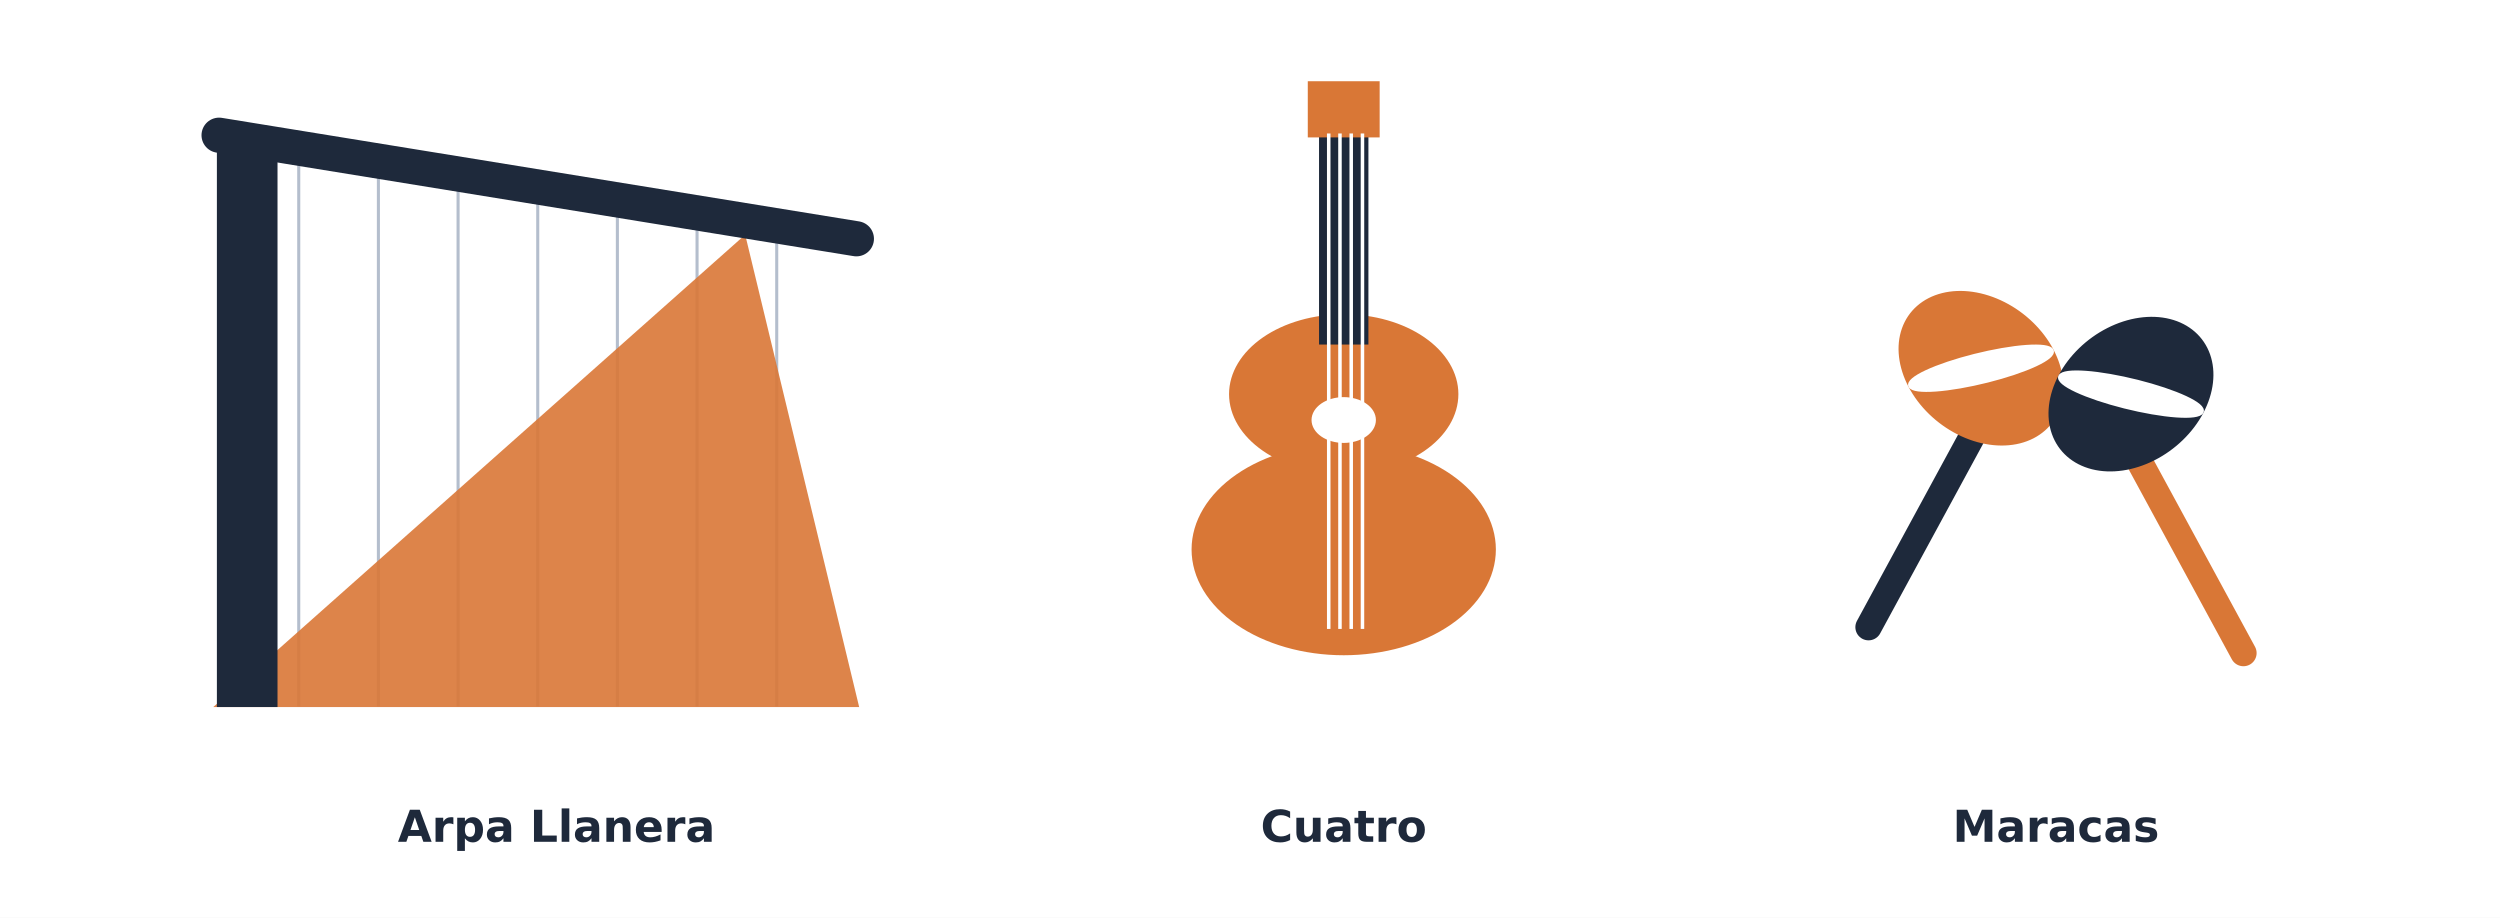
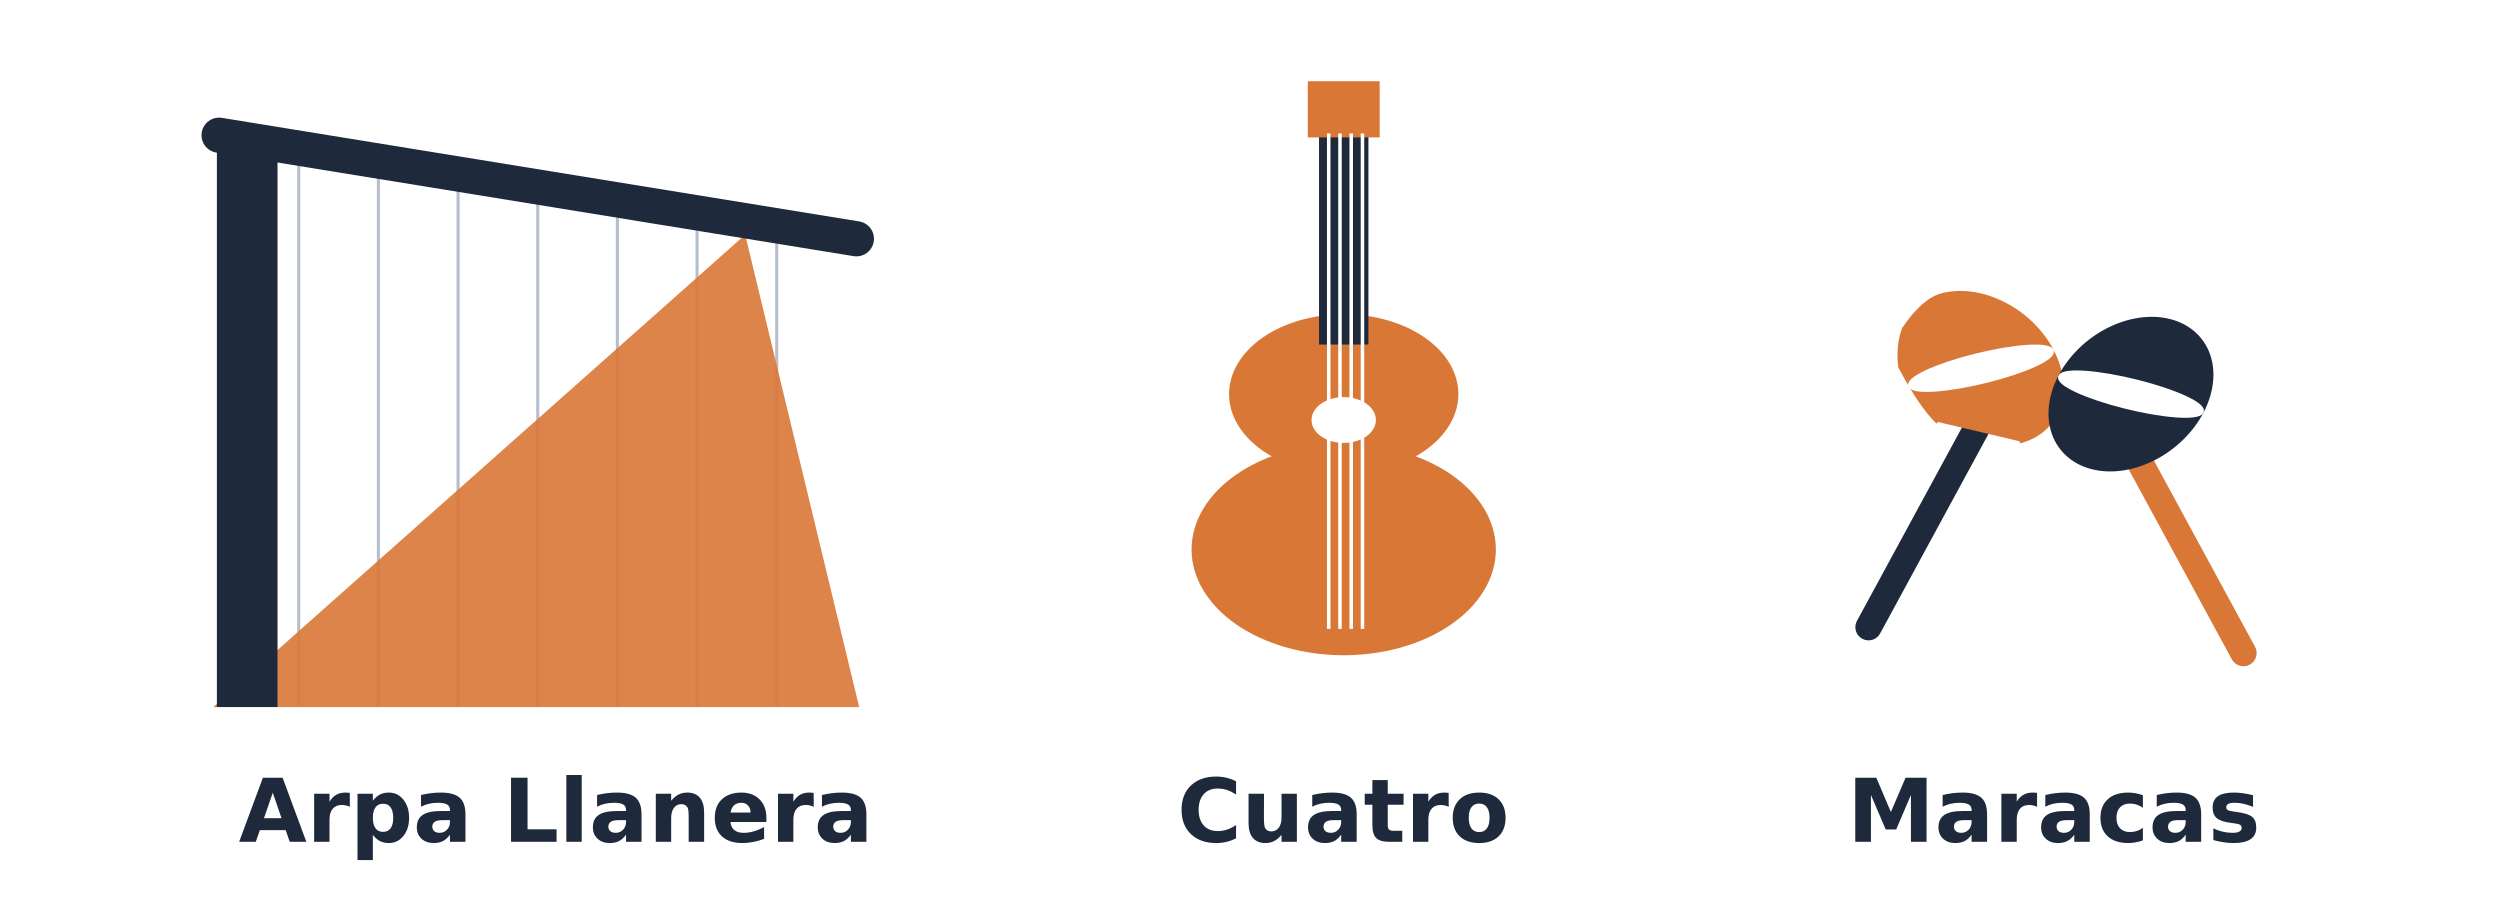
<svg xmlns="http://www.w3.org/2000/svg" xmlns:xlink="http://www.w3.org/1999/xlink" width="568.8pt" height="208.8pt" viewBox="0 0 568.8 208.8" version="1.1">
  <defs>
    <style type="text/css">*{stroke-linejoin: round; stroke-linecap: butt}</style>
  </defs>
  <g id="figure_1">
    <g id="patch_1">
      <path d="M 0 208.8  L 568.8 208.8  L 568.8 0  L 0 0  z " style="fill: #ffffff" />
    </g>
    <g id="axes_1">
      <g id="line2d_1">
        <path d="M 67.971 160.364  L 67.971 33.709  " clip-path="url(#pfbb5e5b496)" style="fill: none; stroke: #94a3b8; stroke-opacity: 0.7; stroke-width: 0.7; stroke-linecap: square" />
      </g>
      <g id="line2d_2">
        <path d="M 86.095 160.364  L 86.095 36.655  " clip-path="url(#pfbb5e5b496)" style="fill: none; stroke: #94a3b8; stroke-opacity: 0.7; stroke-width: 0.7; stroke-linecap: square" />
      </g>
      <g id="line2d_3">
        <path d="M 104.22 160.364  L 104.22 39.6  " clip-path="url(#pfbb5e5b496)" style="fill: none; stroke: #94a3b8; stroke-opacity: 0.7; stroke-width: 0.7; stroke-linecap: square" />
      </g>
      <g id="line2d_4">
        <path d="M 122.345 160.364  L 122.345 42.545  " clip-path="url(#pfbb5e5b496)" style="fill: none; stroke: #94a3b8; stroke-opacity: 0.7; stroke-width: 0.7; stroke-linecap: square" />
      </g>
      <g id="line2d_5">
        <path d="M 140.469 160.364  L 140.469 45.491  " clip-path="url(#pfbb5e5b496)" style="fill: none; stroke: #94a3b8; stroke-opacity: 0.7; stroke-width: 0.7; stroke-linecap: square" />
      </g>
      <g id="line2d_6">
        <path d="M 158.594 160.364  L 158.594 48.436  " clip-path="url(#pfbb5e5b496)" style="fill: none; stroke: #94a3b8; stroke-opacity: 0.7; stroke-width: 0.7; stroke-linecap: square" />
      </g>
      <g id="line2d_7">
        <path d="M 176.718 160.364  L 176.718 51.382  " clip-path="url(#pfbb5e5b496)" style="fill: none; stroke: #94a3b8; stroke-opacity: 0.7; stroke-width: 0.7; stroke-linecap: square" />
      </g>
      <g id="line2d_8">
        <path d="M 450.72 95.564  L 425.132 142.691  " clip-path="url(#pfbb5e5b496)" style="fill: none; stroke: #1e293b; stroke-width: 6; stroke-linecap: round" />
      </g>
      <g id="line2d_9">
        <path d="M 484.837 101.455  L 510.425 148.582  " clip-path="url(#pfbb5e5b496)" style="fill: none; stroke: #d97736; stroke-width: 6; stroke-linecap: round" />
      </g>
      <g id="patch_2">
        <path d="M 49.846 160.364  L 194.843 160.364  L 169.255 54.327  z " clip-path="url(#pfbb5e5b496)" style="fill: #d97736; opacity: 0.9; stroke: #d97736; stroke-linejoin: miter" />
      </g>
      <g id="patch_3">
        <path d="M 305.723 148.582  C 314.771 148.582 323.45 146.099 329.847 141.68  C 336.245 137.261 339.84 131.267 339.84 125.018  C 339.84 118.769 336.245 112.775 329.847 108.356  C 323.45 103.937 314.771 101.455 305.723 101.455  C 296.675 101.455 287.997 103.937 281.599 108.356  C 275.201 112.775 271.606 118.769 271.606 125.018  C 271.606 131.267 275.201 137.261 281.599 141.68  C 287.997 146.099 296.675 148.582 305.723 148.582  z " clip-path="url(#pfbb5e5b496)" style="fill: #d97736; stroke: #d97736; stroke-linejoin: miter" />
      </g>
      <g id="patch_4">
        <path d="M 305.723 107.345  C 312.509 107.345 319.018 105.483 323.816 102.169  C 328.615 98.855 331.311 94.36 331.311 89.673  C 331.311 84.986 328.615 80.49 323.816 77.176  C 319.018 73.862 312.509 72 305.723 72  C 298.937 72 292.428 73.862 287.63 77.176  C 282.831 80.49 280.135 84.986 280.135 89.673  C 280.135 94.36 282.831 98.855 287.63 102.169  C 292.428 105.483 298.937 107.345 305.723 107.345  z " clip-path="url(#pfbb5e5b496)" style="fill: #d97736; stroke: #d97736; stroke-linejoin: miter" />
      </g>
      <g id="patch_5">
        <path d="M 300.606 77.891  L 310.841 77.891  L 310.841 30.764  L 300.606 30.764  z " clip-path="url(#pfbb5e5b496)" style="fill: #1e293b; stroke: #1e293b; stroke-linejoin: miter" />
      </g>
      <g id="patch_6">
-         <path d="M 459.472 100.389  C 463.723 99.32 466.878 96.545 468.243 92.675  C 469.608 88.805 469.071 84.156 466.75 79.752  C 464.429 75.348 460.514 71.548 455.866 69.19  C 451.219 66.831 446.22 66.106 441.968 67.175  C 437.717 68.244 434.562 71.018 433.197 74.888  C 431.832 78.758 432.369 83.407 434.69 87.811  C 437.011 92.216 440.926 96.015 445.574 98.374  C 450.221 100.733 455.22 101.457 459.472 100.389  z " clip-path="url(#pfbb5e5b496)" style="fill: #d97736; stroke: #d97736; stroke-linejoin: miter" />
+         <path d="M 459.472 100.389  C 463.723 99.32 466.878 96.545 468.243 92.675  C 469.608 88.805 469.071 84.156 466.75 79.752  C 464.429 75.348 460.514 71.548 455.866 69.19  C 451.219 66.831 446.22 66.106 441.968 67.175  Q 437.717 68.244 433.197 74.888  Q 431.832 78.758 432.369 83.407  Q 437.011 92.216 440.926 96.015 445.574 98.374  Q 450.221 100.733 455.22 101.457 459.472 100.389  z " clip-path="url(#pfbb5e5b496)" style="fill: #d97736; stroke: #d97736; stroke-linejoin: miter" />
      </g>
      <g id="patch_7">
        <path d="M 476.085 106.28  C 480.337 107.348 485.336 106.624 489.983 104.265  C 494.631 101.906 498.546 98.107 500.867 93.702  C 503.188 89.298 503.725 84.649 502.36 80.779  C 500.995 76.909 497.84 74.134 493.588 73.066  C 489.337 71.997 484.338 72.722 479.69 75.08  C 475.043 77.439 471.128 81.239 468.807 85.643  C 466.486 90.047 465.949 94.696 467.314 98.566  C 468.679 102.436 471.834 105.211 476.085 106.28  z " clip-path="url(#pfbb5e5b496)" style="fill: #1e293b; stroke: #1e293b; stroke-linejoin: miter" />
      </g>
      <g id="patch_8">
        <path d="M 49.846 160.364  L 62.64 160.364  L 62.64 30.764  L 49.846 30.764  z " clip-path="url(#pfbb5e5b496)" style="fill: #1e293b; stroke: #1e293b; stroke-linejoin: miter" />
      </g>
      <g id="line2d_10">
        <path d="M 49.846 30.764  L 194.843 54.327  " clip-path="url(#pfbb5e5b496)" style="fill: none; stroke: #1e293b; stroke-width: 8; stroke-linecap: round" />
      </g>
      <g id="text_1">
-         <g style="fill: #1e293b" transform="translate(90.51548 191.5257) scale(0.1 -0.1)">
+         <g style="fill: #1e293b" transform="translate(54.31548 191.5257) scale(0.2 -0.2)">
          <defs>
            <path id="DejaVuSans-Bold-41" d="M 3419 850  L 1538 850  L 1241 0  L 31 0  L 1759 4666  L 3194 4666  L 4922 0  L 3713 0  L 3419 850  z M 1838 1716  L 3116 1716  L 2478 3572  L 1838 1716  z " transform="scale(0.015625)" />
            <path id="DejaVuSans-Bold-72" d="M 3138 2547  Q 2991 2616 2845 2648  Q 2700 2681 2553 2681  Q 2122 2681 1889 2404  Q 1656 2128 1656 1613  L 1656 0  L 538 0  L 538 3500  L 1656 3500  L 1656 2925  Q 1872 3269 2151 3426  Q 2431 3584 2822 3584  Q 2878 3584 2943 3579  Q 3009 3575 3134 3559  L 3138 2547  z " transform="scale(0.015625)" />
            <path id="DejaVuSans-Bold-70" d="M 1656 506  L 1656 -1331  L 538 -1331  L 538 3500  L 1656 3500  L 1656 2988  Q 1888 3294 2169 3439  Q 2450 3584 2816 3584  Q 3463 3584 3878 3070  Q 4294 2556 4294 1747  Q 4294 938 3878 423  Q 3463 -91 2816 -91  Q 2450 -91 2169 54  Q 1888 200 1656 506  z M 2400 2772  Q 2041 2772 1848 2508  Q 1656 2244 1656 1747  Q 1656 1250 1848 986  Q 2041 722 2400 722  Q 2759 722 2948 984  Q 3138 1247 3138 1747  Q 3138 2247 2948 2509  Q 2759 2772 2400 2772  z " transform="scale(0.015625)" />
            <path id="DejaVuSans-Bold-61" d="M 2106 1575  Q 1756 1575 1579 1456  Q 1403 1338 1403 1106  Q 1403 894 1545 773  Q 1688 653 1941 653  Q 2256 653 2472 879  Q 2688 1106 2688 1447  L 2688 1575  L 2106 1575  z M 3816 1997  L 3816 0  L 2688 0  L 2688 519  Q 2463 200 2181 54  Q 1900 -91 1497 -91  Q 953 -91 614 226  Q 275 544 275 1050  Q 275 1666 698 1953  Q 1122 2241 2028 2241  L 2688 2241  L 2688 2328  Q 2688 2594 2478 2717  Q 2269 2841 1825 2841  Q 1466 2841 1156 2769  Q 847 2697 581 2553  L 581 3406  Q 941 3494 1303 3539  Q 1666 3584 2028 3584  Q 2975 3584 3395 3211  Q 3816 2838 3816 1997  z " transform="scale(0.015625)" />
            <path id="DejaVuSans-Bold-20" transform="scale(0.015625)" />
            <path id="DejaVuSans-Bold-4c" d="M 588 4666  L 1791 4666  L 1791 909  L 3903 909  L 3903 0  L 588 0  L 588 4666  z " transform="scale(0.015625)" />
            <path id="DejaVuSans-Bold-6c" d="M 538 4863  L 1656 4863  L 1656 0  L 538 0  L 538 4863  z " transform="scale(0.015625)" />
            <path id="DejaVuSans-Bold-6e" d="M 4056 2131  L 4056 0  L 2931 0  L 2931 347  L 2931 1631  Q 2931 2084 2911 2256  Q 2891 2428 2841 2509  Q 2775 2619 2662 2680  Q 2550 2741 2406 2741  Q 2056 2741 1856 2470  Q 1656 2200 1656 1722  L 1656 0  L 538 0  L 538 3500  L 1656 3500  L 1656 2988  Q 1909 3294 2193 3439  Q 2478 3584 2822 3584  Q 3428 3584 3742 3212  Q 4056 2841 4056 2131  z " transform="scale(0.015625)" />
            <path id="DejaVuSans-Bold-65" d="M 4031 1759  L 4031 1441  L 1416 1441  Q 1456 1047 1700 850  Q 1944 653 2381 653  Q 2734 653 3104 758  Q 3475 863 3866 1075  L 3866 213  Q 3469 63 3072 -14  Q 2675 -91 2278 -91  Q 1328 -91 801 392  Q 275 875 275 1747  Q 275 2603 792 3093  Q 1309 3584 2216 3584  Q 3041 3584 3536 3087  Q 4031 2591 4031 1759  z M 2881 2131  Q 2881 2450 2695 2645  Q 2509 2841 2209 2841  Q 1884 2841 1681 2658  Q 1478 2475 1428 2131  L 2881 2131  z " transform="scale(0.015625)" />
          </defs>
          <use xlink:href="#DejaVuSans-Bold-41" />
          <use xlink:href="#DejaVuSans-Bold-72" transform="translate(77.39258 0)" />
          <use xlink:href="#DejaVuSans-Bold-70" transform="translate(126.709 0)" />
          <use xlink:href="#DejaVuSans-Bold-61" transform="translate(198.291 0)" />
          <use xlink:href="#DejaVuSans-Bold-20" transform="translate(265.7715 0)" />
          <use xlink:href="#DejaVuSans-Bold-4c" transform="translate(300.5859 0)" />
          <use xlink:href="#DejaVuSans-Bold-6c" transform="translate(364.3066 0)" />
          <use xlink:href="#DejaVuSans-Bold-61" transform="translate(398.584 0)" />
          <use xlink:href="#DejaVuSans-Bold-6e" transform="translate(466.0645 0)" />
          <use xlink:href="#DejaVuSans-Bold-65" transform="translate(537.2559 0)" />
          <use xlink:href="#DejaVuSans-Bold-72" transform="translate(605.0781 0)" />
          <use xlink:href="#DejaVuSans-Bold-61" transform="translate(654.3945 0)" />
        </g>
      </g>
      <g id="patch_9">
        <path d="M 305.723 100.276  C 307.533 100.276 309.268 99.78 310.548 98.896  C 311.828 98.012 312.546 96.813 312.546 95.564  C 312.546 94.314 311.828 93.115 310.548 92.231  C 309.268 91.347 307.533 90.851 305.723 90.851  C 303.913 90.851 302.178 91.347 300.898 92.231  C 299.619 93.115 298.9 94.314 298.9 95.564  C 298.9 96.813 299.619 98.012 300.898 98.896  C 302.178 99.78 303.913 100.276 305.723 100.276  z " clip-path="url(#pfbb5e5b496)" style="fill: #ffffff; stroke: #ffffff; stroke-linejoin: miter" />
      </g>
      <g id="patch_10">
        <path d="M 298.047 30.764  L 313.399 30.764  L 313.399 18.982  L 298.047 18.982  z " clip-path="url(#pfbb5e5b496)" style="fill: #d97736; stroke: #d97736; stroke-linejoin: miter" />
      </g>
      <g id="text_2">
-         <g style="fill: #1e293b" transform="translate(286.8293 191.5257) scale(0.1 -0.1)">
+         <g style="fill: #1e293b" transform="translate(267.8293 191.5257) scale(0.2 -0.2)">
          <defs>
            <path id="DejaVuSans-Bold-43" d="M 4288 256  Q 3956 84 3597 -3  Q 3238 -91 2847 -91  Q 1681 -91 1000 561  Q 319 1213 319 2328  Q 319 3447 1000 4098  Q 1681 4750 2847 4750  Q 3238 4750 3597 4662  Q 3956 4575 4288 4403  L 4288 3438  Q 3953 3666 3628 3772  Q 3303 3878 2944 3878  Q 2300 3878 1931 3465  Q 1563 3053 1563 2328  Q 1563 1606 1931 1193  Q 2300 781 2944 781  Q 3303 781 3628 887  Q 3953 994 4288 1222  L 4288 256  z " transform="scale(0.015625)" />
            <path id="DejaVuSans-Bold-75" d="M 500 1363  L 500 3500  L 1625 3500  L 1625 3150  Q 1625 2866 1622 2436  Q 1619 2006 1619 1863  Q 1619 1441 1641 1255  Q 1663 1069 1716 984  Q 1784 875 1895 815  Q 2006 756 2150 756  Q 2500 756 2700 1025  Q 2900 1294 2900 1772  L 2900 3500  L 4019 3500  L 4019 0  L 2900 0  L 2900 506  Q 2647 200 2364 54  Q 2081 -91 1741 -91  Q 1134 -91 817 281  Q 500 653 500 1363  z " transform="scale(0.015625)" />
            <path id="DejaVuSans-Bold-74" d="M 1759 4494  L 1759 3500  L 2913 3500  L 2913 2700  L 1759 2700  L 1759 1216  Q 1759 972 1856 886  Q 1953 800 2241 800  L 2816 800  L 2816 0  L 1856 0  Q 1194 0 917 276  Q 641 553 641 1216  L 641 2700  L 84 2700  L 84 3500  L 641 3500  L 641 4494  L 1759 4494  z " transform="scale(0.015625)" />
            <path id="DejaVuSans-Bold-6f" d="M 2203 2784  Q 1831 2784 1636 2517  Q 1441 2250 1441 1747  Q 1441 1244 1636 976  Q 1831 709 2203 709  Q 2569 709 2762 976  Q 2956 1244 2956 1747  Q 2956 2250 2762 2517  Q 2569 2784 2203 2784  z M 2203 3584  Q 3106 3584 3614 3096  Q 4122 2609 4122 1747  Q 4122 884 3614 396  Q 3106 -91 2203 -91  Q 1297 -91 786 396  Q 275 884 275 1747  Q 275 2609 786 3096  Q 1297 3584 2203 3584  z " transform="scale(0.015625)" />
          </defs>
          <use xlink:href="#DejaVuSans-Bold-43" />
          <use xlink:href="#DejaVuSans-Bold-75" transform="translate(73.38867 0)" />
          <use xlink:href="#DejaVuSans-Bold-61" transform="translate(144.5801 0)" />
          <use xlink:href="#DejaVuSans-Bold-74" transform="translate(212.0605 0)" />
          <use xlink:href="#DejaVuSans-Bold-72" transform="translate(259.8633 0)" />
          <use xlink:href="#DejaVuSans-Bold-6f" transform="translate(309.1797 0)" />
        </g>
      </g>
      <g id="patch_11">
        <path d="M 452.179 86.55  C 456.43 85.481 460.354 84.164 463.086 82.89  C 465.819 81.615 467.137 80.486 466.75 79.752  C 466.363 79.018 464.303 78.739 461.023 78.975  C 457.744 79.212 453.513 79.945 449.261 81.014  C 445.01 82.083 441.086 83.399 438.354 84.674  C 435.621 85.949 434.303 87.077 434.69 87.811  C 435.077 88.545 437.137 88.825 440.417 88.588  C 443.696 88.352 447.927 87.618 452.179 86.55  z " clip-path="url(#pfbb5e5b496)" style="fill: #ffffff; stroke: #ffffff; stroke-linejoin: miter" />
      </g>
      <g id="patch_12">
        <path d="M 483.378 92.441  C 487.629 93.509 491.861 94.243 495.14 94.479  C 498.42 94.716 500.48 94.436 500.867 93.702  C 501.253 92.968 499.935 91.84 497.203 90.565  C 494.471 89.29 490.547 87.974 486.296 86.905  C 482.044 85.836 477.813 85.103 474.534 84.866  C 471.254 84.63 469.194 84.909 468.807 85.643  C 468.42 86.377 469.738 87.506 472.471 88.781  C 475.203 90.055 479.127 91.372 483.378 92.441  z " clip-path="url(#pfbb5e5b496)" style="fill: #ffffff; stroke: #ffffff; stroke-linejoin: miter" />
      </g>
      <g id="text_3">
-         <g style="fill: #1e293b" transform="translate(444.2746 191.5257) scale(0.1 -0.1)">
+         <g style="fill: #1e293b" transform="translate(420.2746 191.5257) scale(0.2 -0.2)">
          <defs>
            <path id="DejaVuSans-Bold-4d" d="M 588 4666  L 2119 4666  L 3181 2169  L 4250 4666  L 5778 4666  L 5778 0  L 4641 0  L 4641 3413  L 3566 897  L 2803 897  L 1728 3413  L 1728 0  L 588 0  L 588 4666  z " transform="scale(0.015625)" />
            <path id="DejaVuSans-Bold-63" d="M 3366 3391  L 3366 2478  Q 3138 2634 2908 2709  Q 2678 2784 2431 2784  Q 1963 2784 1702 2511  Q 1441 2238 1441 1747  Q 1441 1256 1702 982  Q 1963 709 2431 709  Q 2694 709 2930 787  Q 3166 866 3366 1019  L 3366 103  Q 3103 6 2833 -42  Q 2563 -91 2291 -91  Q 1344 -91 809 395  Q 275 881 275 1747  Q 275 2613 809 3098  Q 1344 3584 2291 3584  Q 2566 3584 2833 3536  Q 3100 3488 3366 3391  z " transform="scale(0.015625)" />
            <path id="DejaVuSans-Bold-73" d="M 3272 3391  L 3272 2541  Q 2913 2691 2578 2766  Q 2244 2841 1947 2841  Q 1628 2841 1473 2761  Q 1319 2681 1319 2516  Q 1319 2381 1436 2309  Q 1553 2238 1856 2203  L 2053 2175  Q 2913 2066 3209 1816  Q 3506 1566 3506 1031  Q 3506 472 3093 190  Q 2681 -91 1863 -91  Q 1516 -91 1145 -36  Q 775 19 384 128  L 384 978  Q 719 816 1070 734  Q 1422 653 1784 653  Q 2113 653 2278 743  Q 2444 834 2444 1013  Q 2444 1163 2330 1236  Q 2216 1309 1875 1350  L 1678 1375  Q 931 1469 631 1722  Q 331 1975 331 2491  Q 331 3047 712 3315  Q 1094 3584 1881 3584  Q 2191 3584 2531 3537  Q 2872 3491 3272 3391  z " transform="scale(0.015625)" />
          </defs>
          <use xlink:href="#DejaVuSans-Bold-4d" />
          <use xlink:href="#DejaVuSans-Bold-61" transform="translate(99.51172 0)" />
          <use xlink:href="#DejaVuSans-Bold-72" transform="translate(166.9922 0)" />
          <use xlink:href="#DejaVuSans-Bold-61" transform="translate(216.3086 0)" />
          <use xlink:href="#DejaVuSans-Bold-63" transform="translate(283.7891 0)" />
          <use xlink:href="#DejaVuSans-Bold-61" transform="translate(343.0664 0)" />
          <use xlink:href="#DejaVuSans-Bold-73" transform="translate(410.5469 0)" />
        </g>
      </g>
      <g id="line2d_11">
        <path d="M 302.311 142.691  L 302.311 30.764  " clip-path="url(#pfbb5e5b496)" style="fill: none; stroke: #ffffff; stroke-width: 0.8; stroke-linecap: square" />
      </g>
      <g id="line2d_12">
        <path d="M 304.87 142.691  L 304.87 30.764  " clip-path="url(#pfbb5e5b496)" style="fill: none; stroke: #ffffff; stroke-width: 0.8; stroke-linecap: square" />
      </g>
      <g id="line2d_13">
        <path d="M 307.429 142.691  L 307.429 30.764  " clip-path="url(#pfbb5e5b496)" style="fill: none; stroke: #ffffff; stroke-width: 0.8; stroke-linecap: square" />
      </g>
      <g id="line2d_14">
        <path d="M 309.988 142.691  L 309.988 30.764  " clip-path="url(#pfbb5e5b496)" style="fill: none; stroke: #ffffff; stroke-width: 0.8; stroke-linecap: square" />
      </g>
    </g>
  </g>
  <defs>
    <clipPath id="pfbb5e5b496">
      <rect x="7.2" y="7.2" width="554.4" height="194.4" />
    </clipPath>
  </defs>
</svg>
